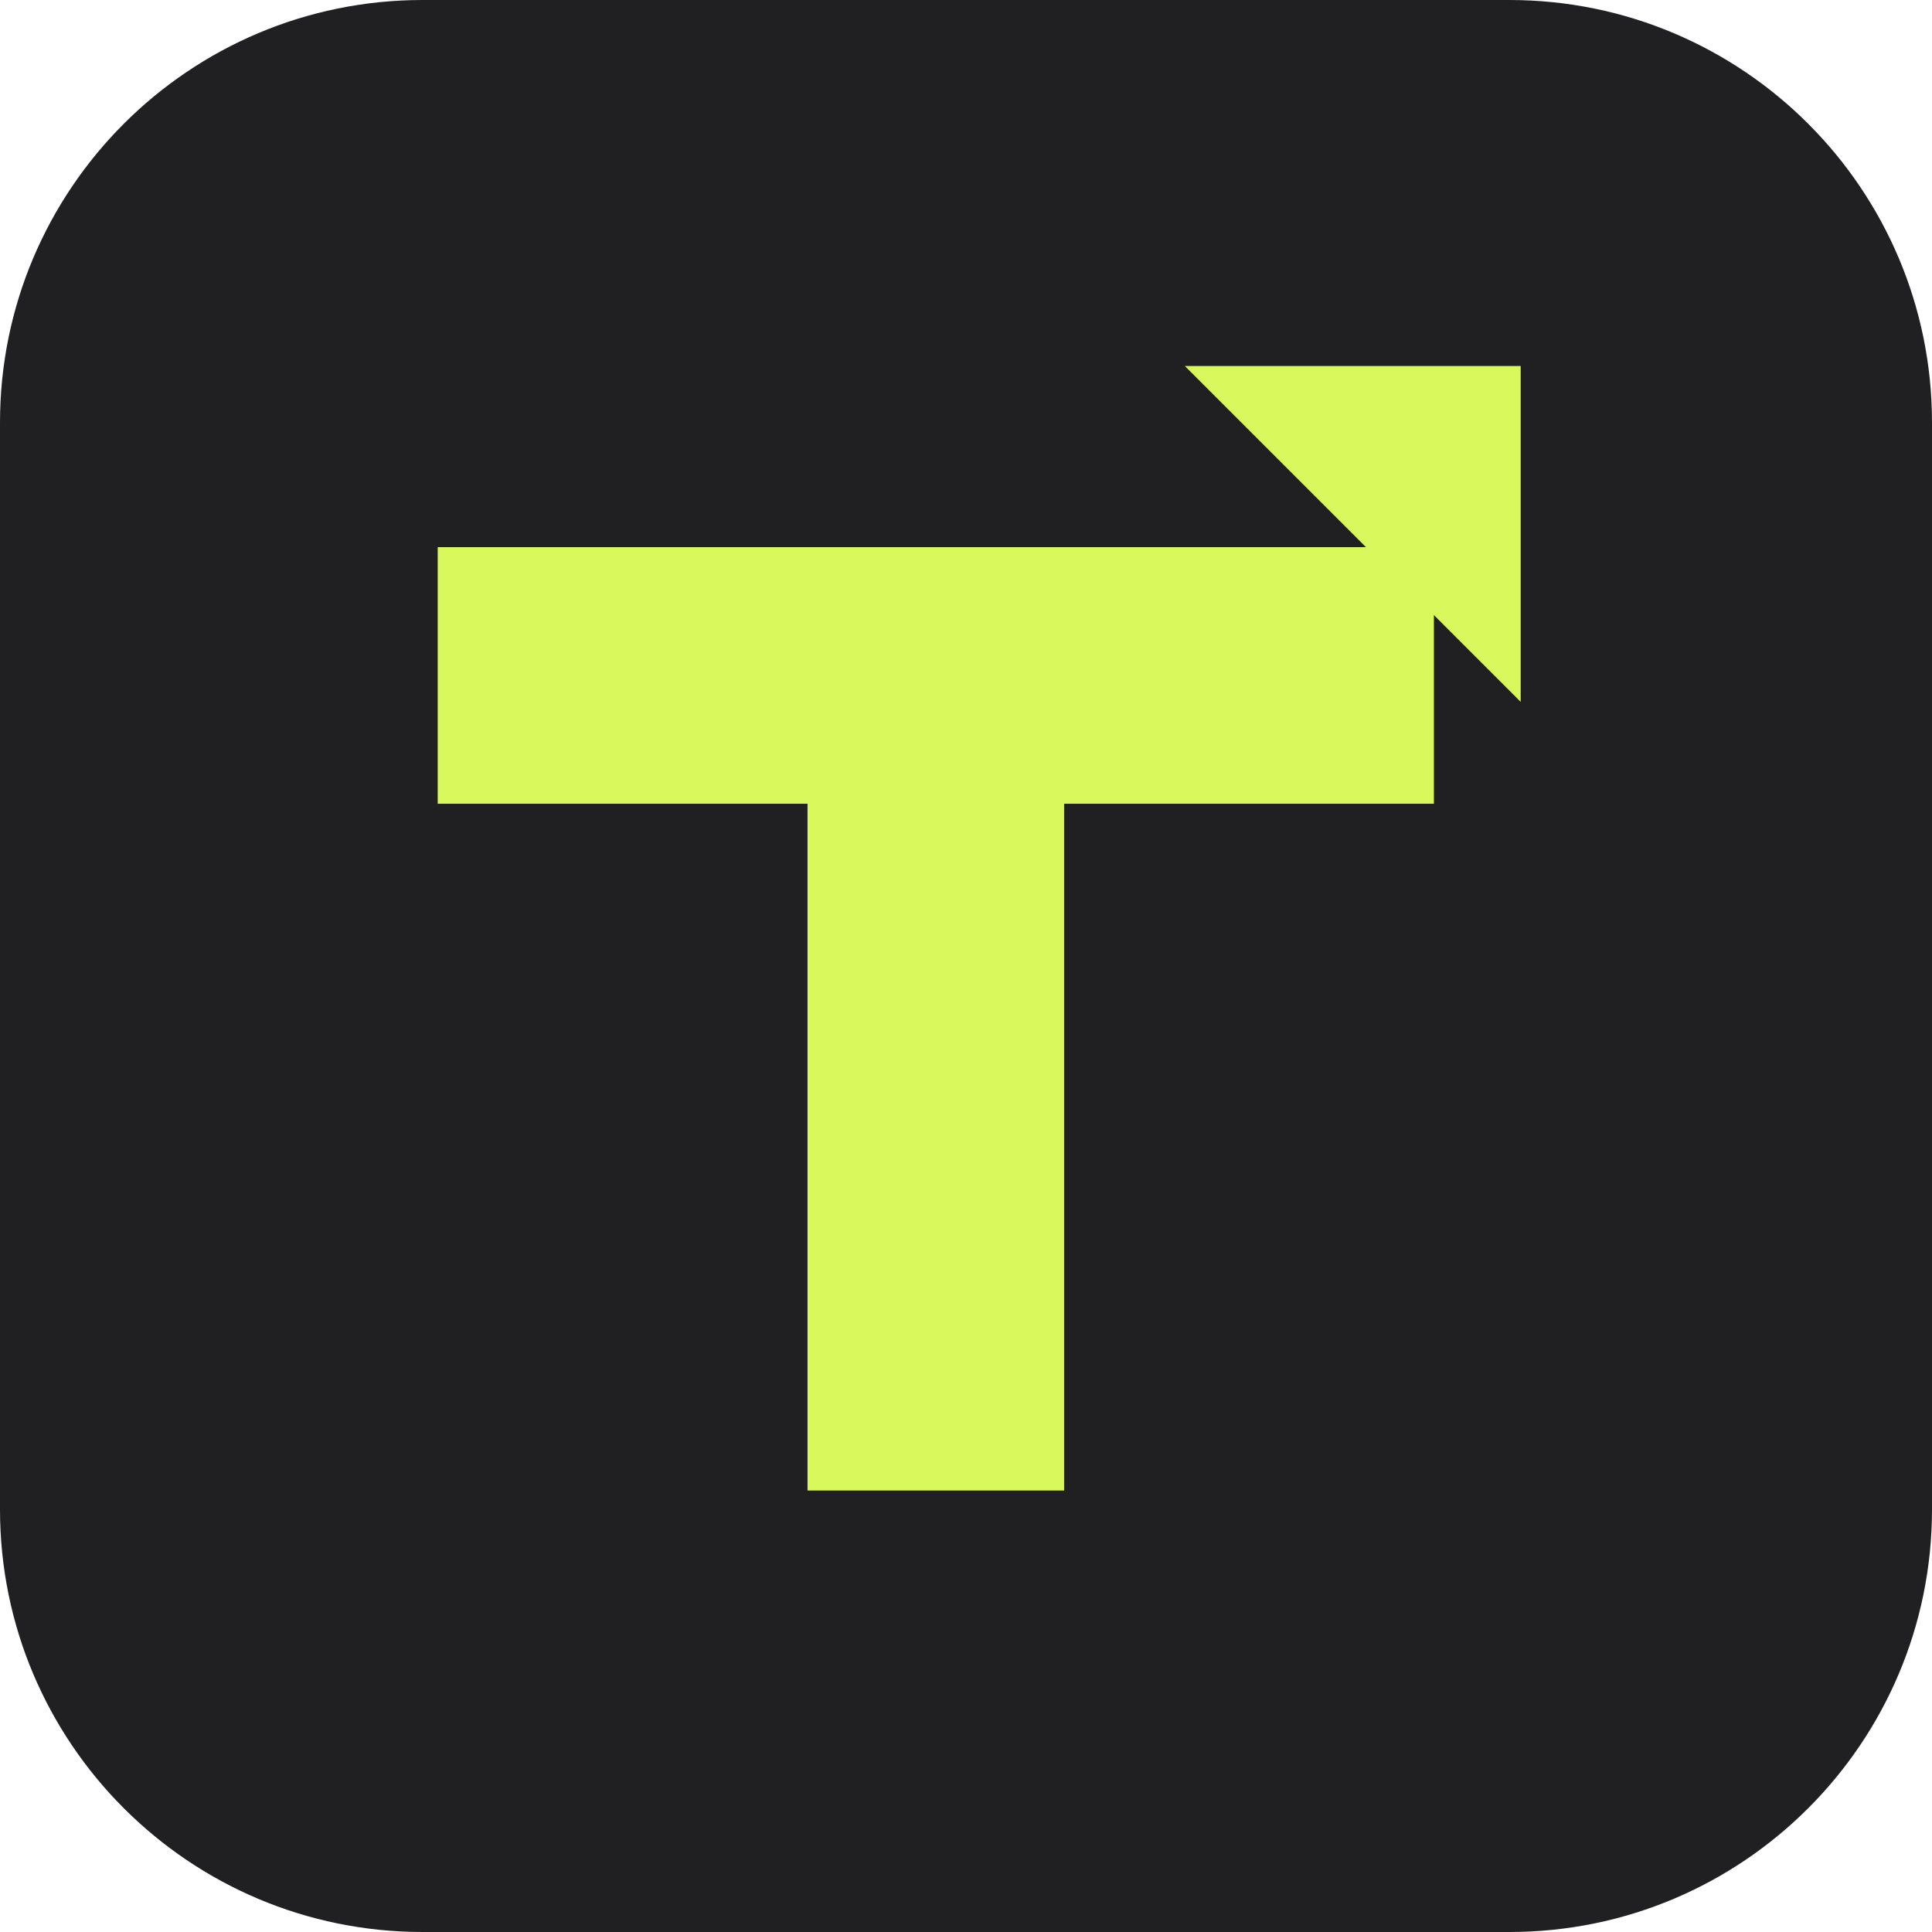
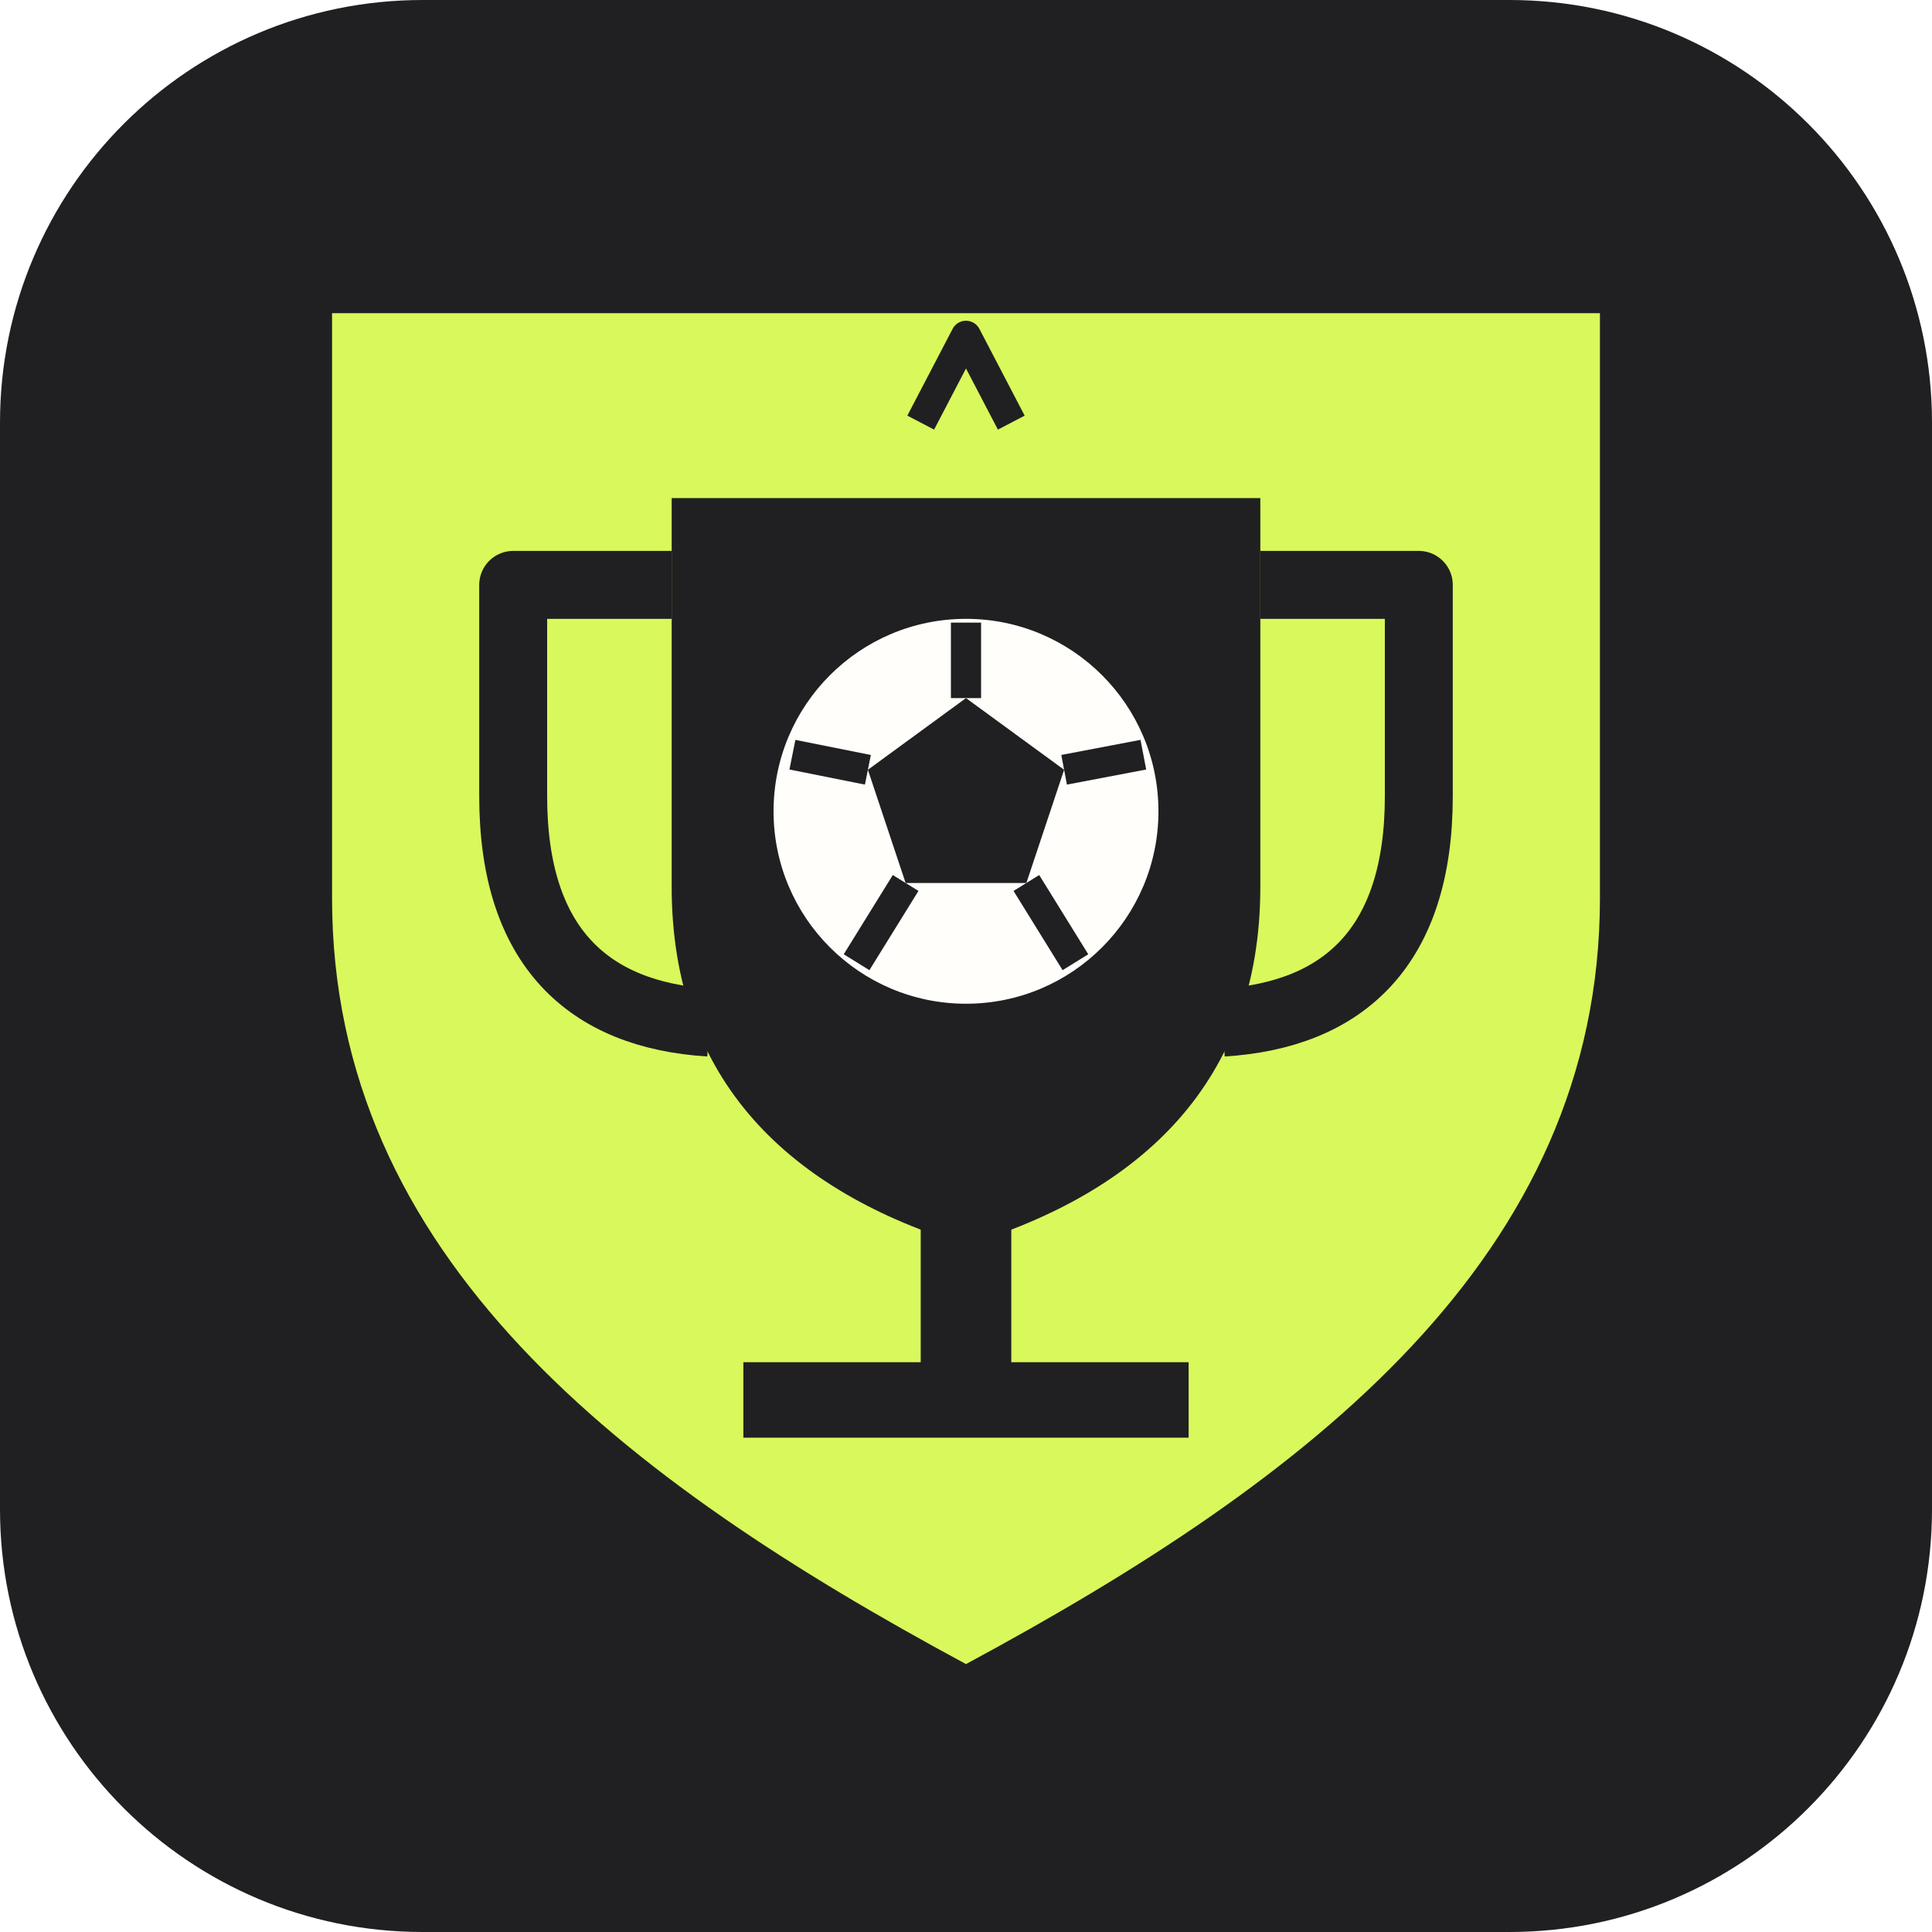
<svg xmlns="http://www.w3.org/2000/svg" viewBox="0 0 512 512">
  <rect width="512" height="512" rx="112" fill="#202022" />
-   <path d="M116 145h264v68h-98v182h-68V213h-98z" fill="#d9f85c" />
-   <path d="m314 97 89 89V97z" fill="#d9f85c" />
+   <path d="M88 83h336v155c0 95-77 154-168 203C165 392 88 333 88 238Z" fill="#d9f85c" />
+   <path d="M178 132h156v103c0 52-32 81-78 95-46-14-78-43-78-95Z" fill="#202022" />
+   <path d="M178 155h-42v56c0 40 20 58 52 60m146-116h42v56c0 40-20 58-52 60" fill="none" stroke="#202022" stroke-width="18" stroke-linejoin="round" />
+   <path d="M244 321h24v40h47v20H197v-20h47Z" fill="#202022" />
+   <circle cx="256" cy="215" r="51" fill="#fffefa" />
+   <path d="m256 185 26 19-10 30h-32l-10-30Z" fill="#202022" />
+   <path d="m256 165 0 20m47 15-21 4m3 51-13-21m-45 21 13-21m-30-34 20 4" stroke="#202022" stroke-width="8" />
+   <path d="m244 112 12-23 12 23" fill="none" stroke="#202022" stroke-width="8" stroke-linejoin="round" />
</svg>
